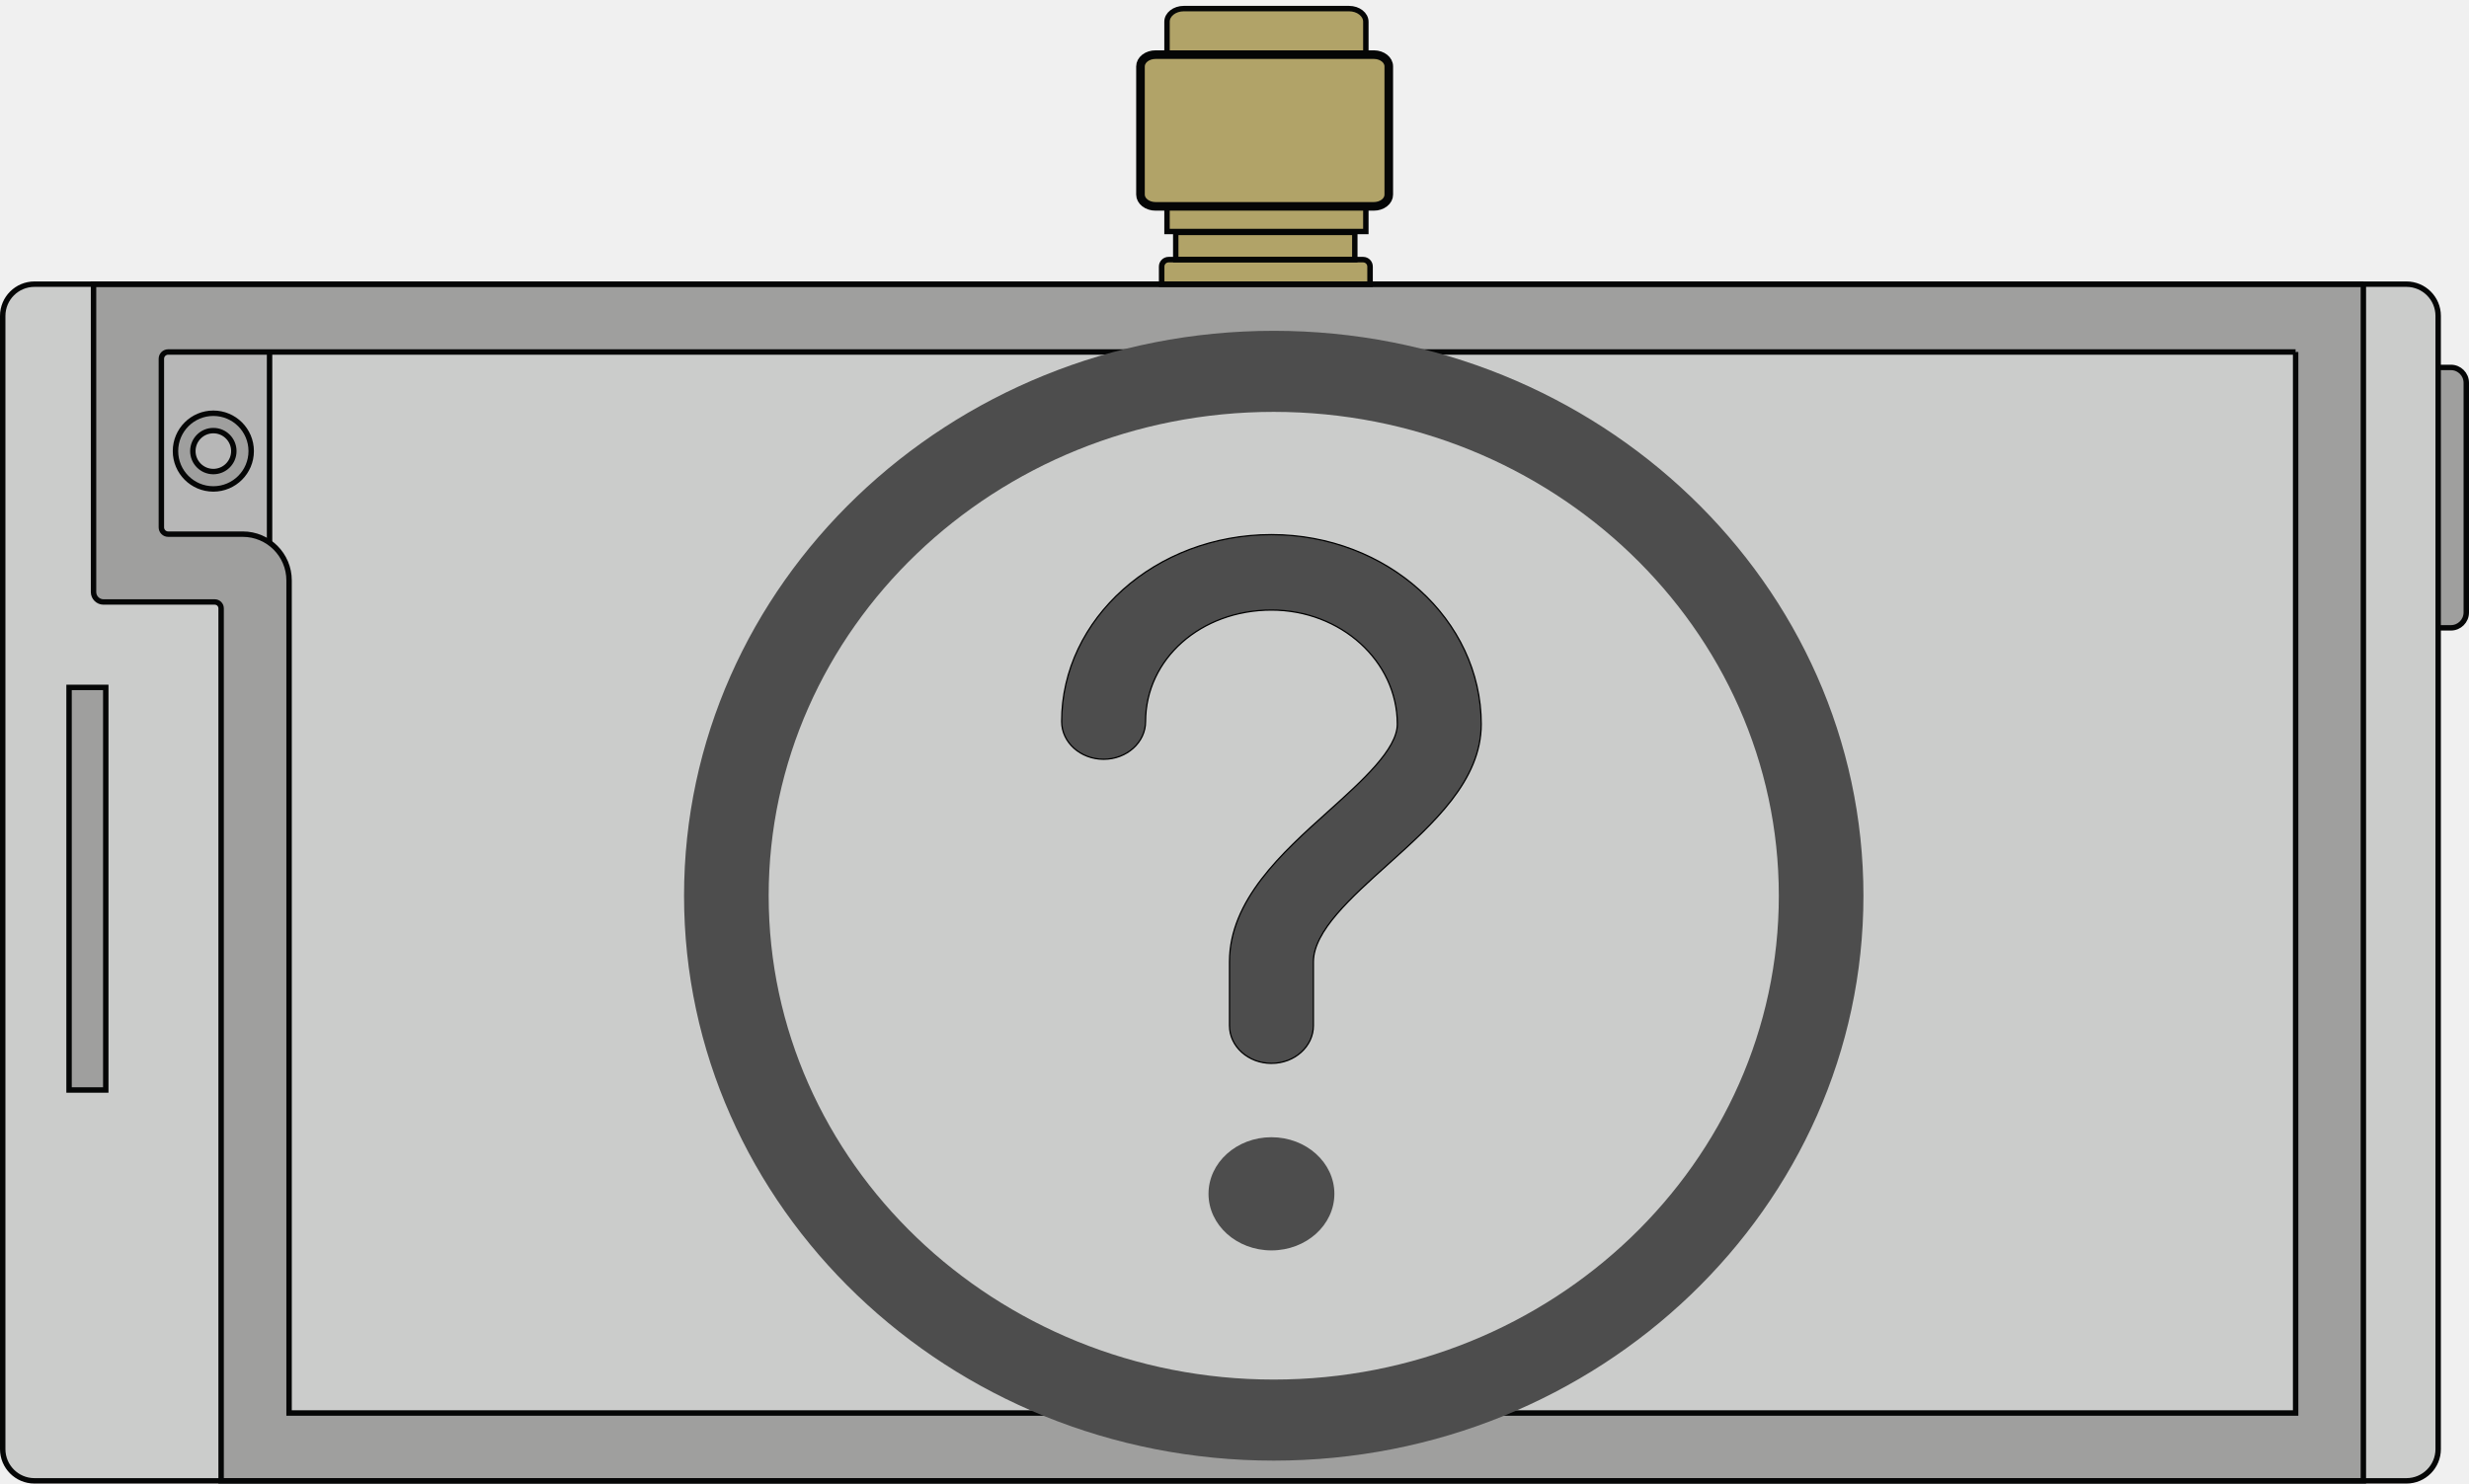
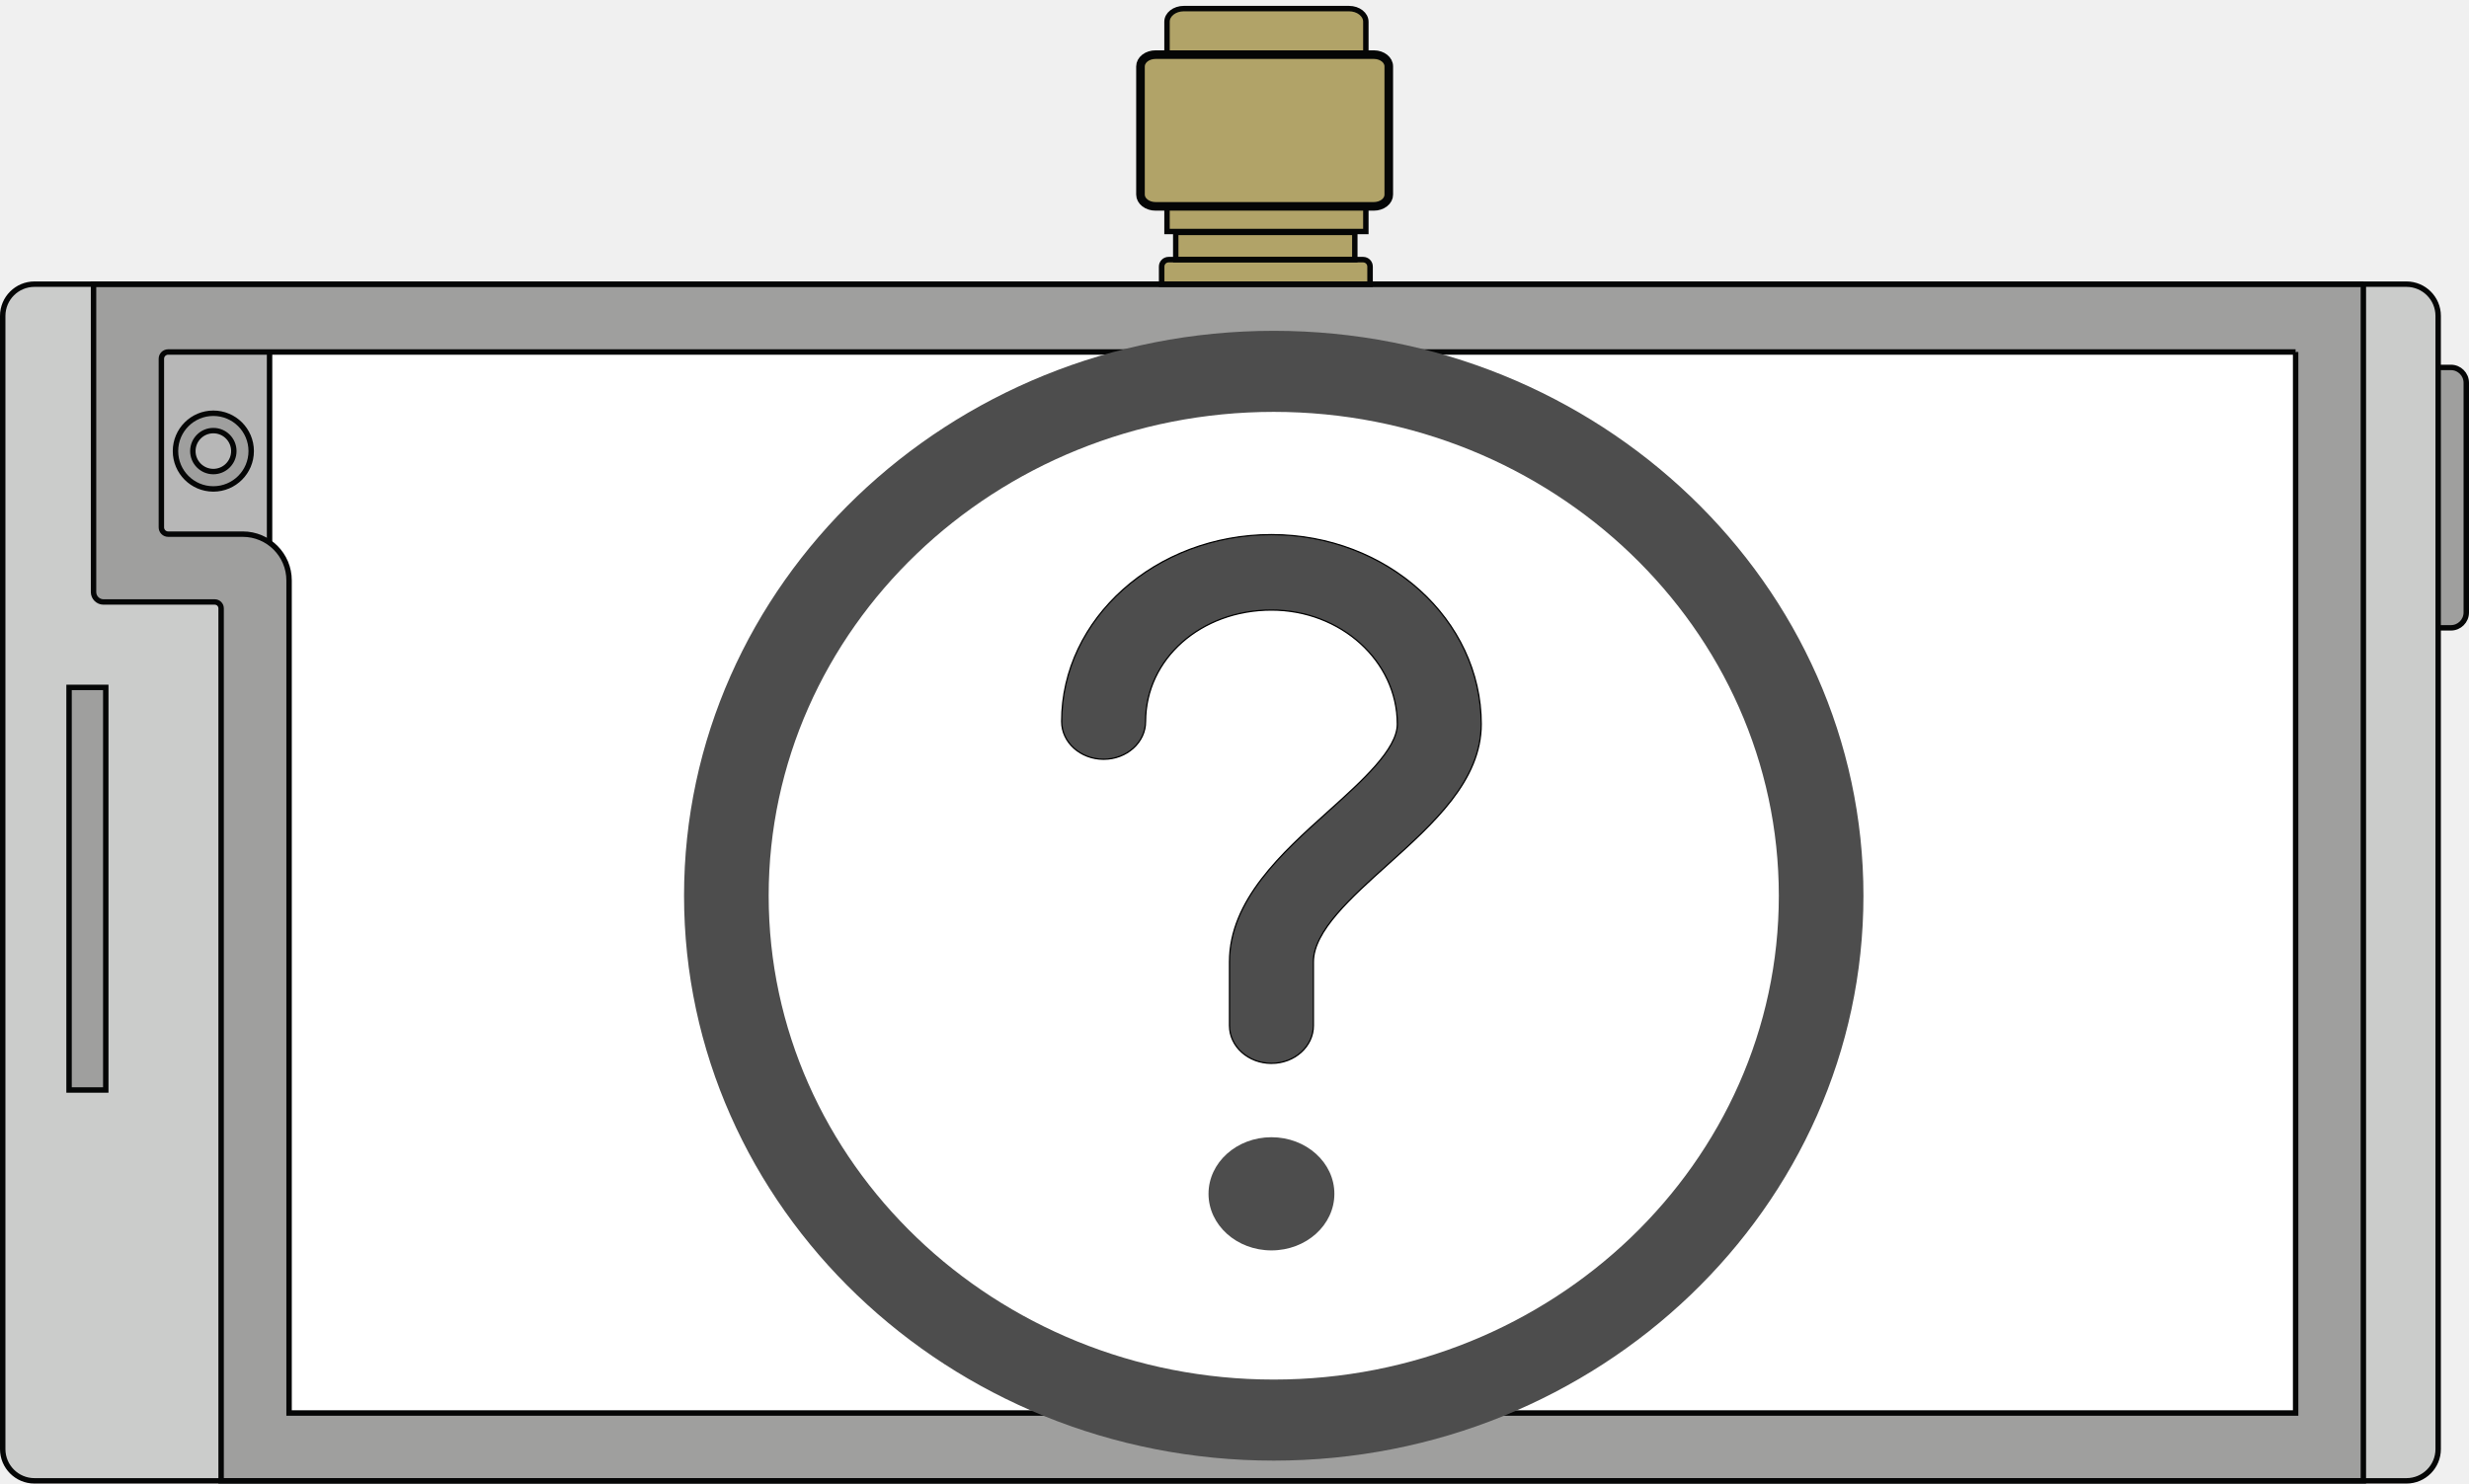
<svg xmlns="http://www.w3.org/2000/svg" class="svg-icon" style="overflow:hidden;fill:currentColor" viewBox="0 0 909.88 546.855" version="1.1" id="svg3" xml:space="preserve" width="909.88" height="546.855">
  <defs id="defs3">
    <style id="style1">.cls-1{fill:#383838;}.cls-2{fill:#9f9f9e;}.cls-3{fill:#cbcccb;}.cls-4{fill:#b7b7b7;}.cls-5{fill:#353535;}.cls-6{fill:#b1a368;}.cls-7{fill:#2c2d2d;}.cls-10,.cls-11,.cls-8,.cls-9{fill:none;stroke:#050606;}.cls-10,.cls-11,.cls-8{stroke-miterlimit:10;}.cls-8,.cls-9{stroke-width:2px;}.cls-9{stroke-linecap:round;stroke-linejoin:round;}.cls-10{stroke-width:2.04px;}.cls-11{stroke-width:1.99px;}.cls-12{fill:#c08c2d;}.cls-13{fill:#af7a2b;}</style>
  </defs>
  <g id="Layer_7" data-name="Layer 7" transform="translate(-646.6554,-758.0594)">
    <path class="cls-2" d="m 1545.175,893.495 h 4.69 a 5.67,5.67 0 0 1 5.67,5.67 v 84.65 a 5.67,5.67 0 0 1 -5.67,5.67 h -4.69" id="path1-4" />
    <rect class="cls-3" x="647.655" y="862.805" width="897.52" height="441.11" rx="11.7" id="rect2" />
    <path class="cls-2" d="m 681.125,862.805 v 113.48 a 3.67,3.67 0 0 0 3.67,3.67 h 41 a 2.35,2.35 0 0 1 2.35,2.35 V 1303.915 H 1517.605 V 862.805 Z M 1492.645,1278.915 H 753.185 V 972.015 a 17.06,17.06 0 0 0 -17.06,-17.06 h -27.5 a 2.5,2.5 0 0 1 -2.5,-2.5 v -62.15 a 2.5,2.5 0 0 1 2.5,-2.5 h 784 z" id="path2-7" />
-     <path class="cls-3" d="M 1492.645,887.805 V 1278.915 H 753.185 V 972.015 a 17,17 0 0 0 -7.2,-13.92 v -70.29 z" id="path3-7" />
+     <path class="cls-3" d="M 1492.645,887.805 V 1278.915 H 753.185 V 972.015 a 17,17 0 0 0 -7.2,-13.92 v -70.29 z" id="path3-7" style="fill:#ffffff" />
    <path class="cls-4" d="m 745.985,887.805 v 70.29 a 17,17 0 0 0 -9.86,-3.14 h -27.5 a 2.5,2.5 0 0 1 -2.5,-2.5 v -62.15 a 2.5,2.5 0 0 1 2.5,-2.5 z" id="path4" />
    <rect class="cls-2" x="672.105" y="1011.445" width="13.53" height="148.4" id="rect4" />
    <path class="cls-6" d="m 1077.292,853.765 h 71.71 a 2.55,2.55 0 0 1 2.55,2.55 v 6.48 h -76.8 v -6.48 a 2.55,2.55 0 0 1 2.54,-2.55 z" id="path7" />
    <path class="cls-8" d="m 1082.92,761.226 h 60.884 a 6.196,4.845 0 0 1 6.196,4.845 v 77.326 h -73.275 v -77.326 a 6.196,4.845 0 0 1 6.196,-4.845 z" id="path39" style="fill:#b1a368" />
    <rect class="cls-8" x="1066.983" y="778.199" width="91.505" height="55.957" rx="5.551" id="rect39" style="fill:#b1a368" />
    <path class="cls-2" d="m 1158.452,782.54 v 47.247 a 5.515,4.313 0 0 1 -5.551,4.341 h -80.367 a 5.551,4.341 0 0 1 -5.587,-4.341 v -47.247 a 5.551,4.341 0 0 1 5.587,-4.341 h 80.51 a 5.515,4.313 0 0 1 5.408,4.341 z" id="path41-4" style="fill:none;stroke:#050606;stroke-width:3.167;stroke-miterlimit:10" />
    <rect class="cls-6" x="1079.942" y="843.735" width="65.99" height="10.03" id="rect8" />
    <path class="cls-8" d="M 1492.645,887.805 V 1278.915 H 753.185 V 972.015 a 17.06,17.06 0 0 0 -17.06,-17.06 h -27.5 a 2.5,2.5 0 0 1 -2.5,-2.5 v -62.15 a 2.5,2.5 0 0 1 2.5,-2.5 h 784 m 25,-25 H 681.125 v 113.48 a 3.68,3.68 0 0 0 3.67,3.67 h 41 a 2.35,2.35 0 0 1 2.35,2.35 V 1303.915 H 1517.605 V 862.805 Z" id="path10" />
    <line class="cls-8" x1="745.995" y1="958.095" x2="745.995" y2="887.805" id="line10" />
    <rect class="cls-8" x="672.105" y="1011.445" width="13.53" height="148.4" id="rect11" />
    <path class="cls-8" d="m 1545.175,893.495 h 4.69 a 5.67,5.67 0 0 1 5.67,5.67 v 84.65 a 5.67,5.67 0 0 1 -5.67,5.67 h -4.69" id="path14" />
    <path class="cls-10" d="m 1077.292,853.765 h 71.71 a 2.55,2.55 0 0 1 2.55,2.55 v 6.48 h -76.8 v -6.48 a 2.55,2.55 0 0 1 2.54,-2.55 z" id="path16" />
    <rect class="cls-11" x="1079.942" y="843.735" width="65.99" height="10.03" id="rect17" />
    <path class="cls-2" d="m 725.275,910.385 a 14,14 0 1 0 14,14 13.95,13.95 0 0 0 -14,-14 z m 0,21.5 a 7.55,7.55 0 1 1 7.54,-7.55 7.55,7.55 0 0 1 -7.54,7.55 z" id="path19" />
    <circle class="cls-8" cx="725.275" cy="924.335" r="7.55" id="circle19" />
    <circle class="cls-8" cx="725.275" cy="924.335" r="13.95" id="circle20" />
    <path d="m 445.363,440.054 c 0,11.52 10.384,20.859 23.193,20.859 12.809,0 23.193,-9.339 23.193,-20.859 0,-11.52 -10.384,-20.859 -23.193,-20.859 -12.809,0 -23.193,9.339 -23.193,20.859 z" fill="#ccc" id="path1" style="overflow:hidden;fill:#4d4d4d;stroke-width:0.458" transform="translate(646.6554,758.0594)" />
    <path d="m 469.403,538.401 c -119.834,0 -217.316,-93.406 -217.316,-208.231 0,-114.824 97.482,-208.231 217.316,-208.231 119.834,0 217.316,93.406 217.316,208.231 0,114.824 -97.482,208.231 -217.316,208.231 z m 0,-386.581 c -102.635,0 -186.131,80.006 -186.131,178.35 0,98.329 83.496,178.35 186.131,178.35 102.62,0 186.132,-80.02 186.132,-178.35 0,-98.344 -83.512,-178.35 -186.132,-178.35 z" fill="#ccc" id="path2" style="overflow:hidden;fill:#4d4d4d;stroke-width:0.475" transform="translate(646.6554,758.0594)" />
    <path d="m 468.556,391.967 c -8.536,0 -15.462,-6.23 -15.462,-13.905 v -23.515 c 0,-22.75 19.327,-40.132 36.397,-55.47 12.508,-11.264 25.451,-22.889 25.451,-32.164 0,-23.181 -20.812,-42.037 -46.386,-42.037 -26.007,0 -46.386,18.05 -46.386,41.092 0,7.676 -6.927,13.905 -15.462,13.905 -8.536,0 -15.462,-6.23 -15.462,-13.906 0,-37.99 34.68,-68.903 77.31,-68.903 42.63,0 77.31,31.33 77.31,69.849 0,20.817 -17.549,36.586 -34.511,51.841 -13.452,12.07 -27.336,24.558 -27.336,35.779 v 23.515 c 0,7.676 -6.927,13.92 -15.463,13.92 z" fill="#ccc" id="path3" style="overflow:hidden;fill:#4d4d4d;stroke-width:0.458;stroke:#000000;stroke-opacity:1" transform="translate(646.6554,758.0594)" />
    <rect class="cls-8" x="647.655" y="862.805" width="897.52" height="441.11" rx="11.7" id="rect28" />
  </g>
+   <path style="fill:#ffffff;fill-opacity:0;stroke-width:0.92" d="m 107.418,363.034 -0.238,-156.305 -2.99,-3.721 -2.99,-3.721 v -34.094 -34.094 l 150.65,0.048 150.65,0.048 -8.28,3.069 c -19.315,7.16 -34.462,14.825 -50.217,25.41 -50.576,33.982 -84.357,88.87 -91.062,147.96 -1.433,12.633 -0.635,44.702 1.388,55.764 7.762,42.443 25.984,77.927 55.678,108.42 17.378,17.846 33.99,30.299 55.429,41.553 l 11.305,5.934 -134.542,0.017 -134.542,0.017 z" id="path11" />
+   <path style="fill:#ffffff;fill-opacity:0;stroke-width:0.92" d="m 107.418,363.034 -0.238,-156.305 -2.99,-3.721 -2.99,-3.721 v -34.094 -34.094 l 150.65,0.048 150.65,0.048 -8.28,3.069 c -19.315,7.16 -34.462,14.825 -50.217,25.41 -50.576,33.982 -84.357,88.87 -91.062,147.96 -1.433,12.633 -0.635,44.702 1.388,55.764 7.762,42.443 25.984,77.927 55.678,108.42 17.378,17.846 33.99,30.299 55.429,41.553 l 11.305,5.934 -134.542,0.017 -134.542,0.017 z" id="path12" />
+   <path style="fill:#ffffff;fill-opacity:0;stroke-width:0.92" d="m 107.418,363.034 -0.238,-156.305 -2.99,-3.721 -2.99,-3.721 v -34.094 -34.094 l 150.65,0.048 150.65,0.048 -8.28,3.069 c -19.315,7.16 -34.462,14.825 -50.217,25.41 -50.576,33.982 -84.357,88.87 -91.062,147.96 -1.433,12.633 -0.635,44.702 1.388,55.764 7.762,42.443 25.984,77.927 55.678,108.42 17.378,17.846 33.99,30.299 55.429,41.553 l 11.305,5.934 -134.542,0.017 -134.542,0.017 z" id="path13" />
</svg>
